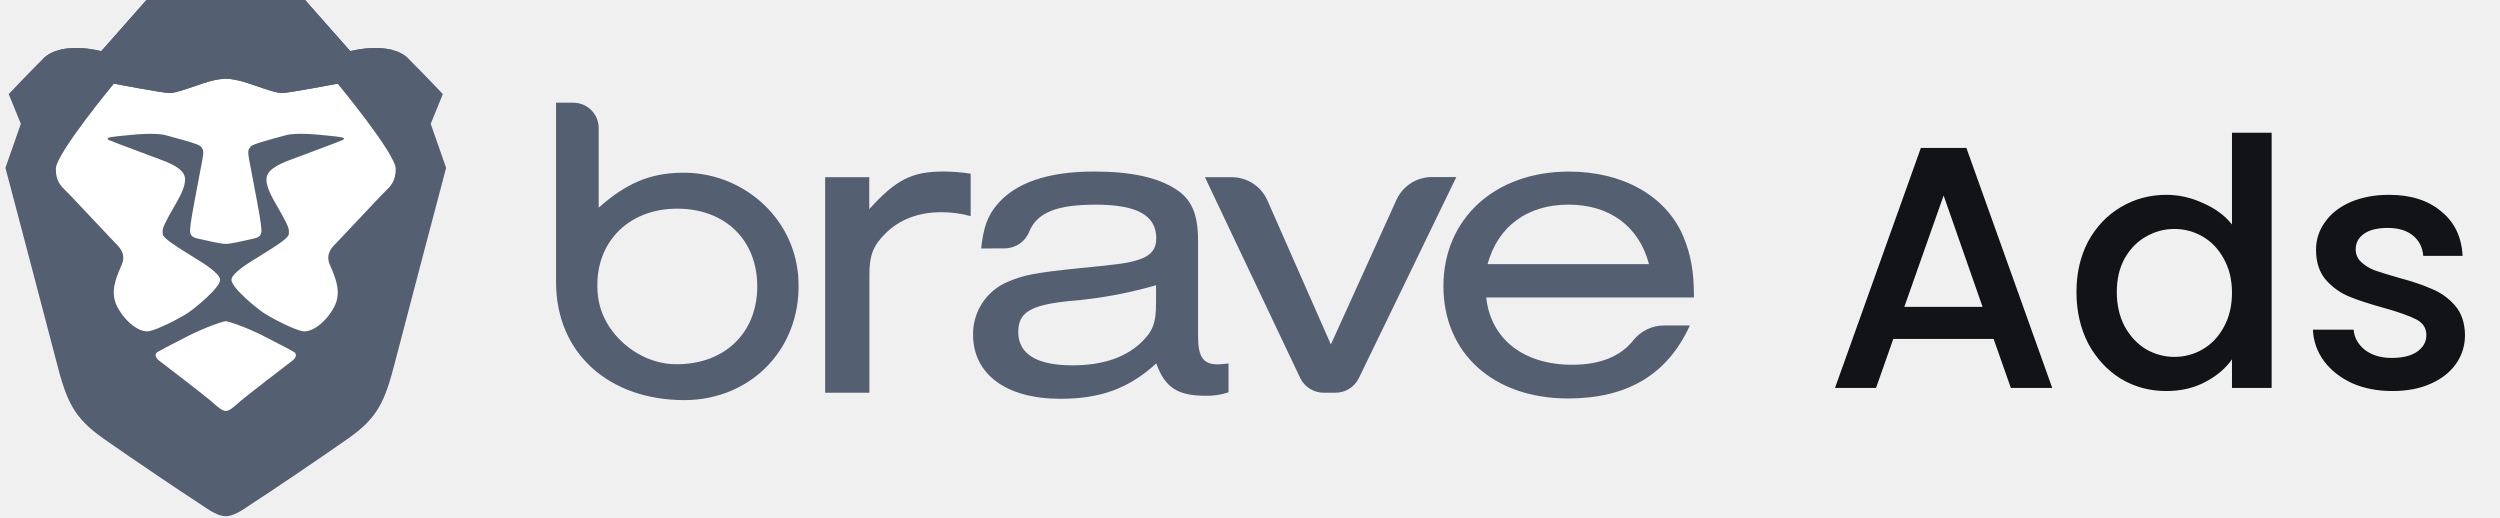
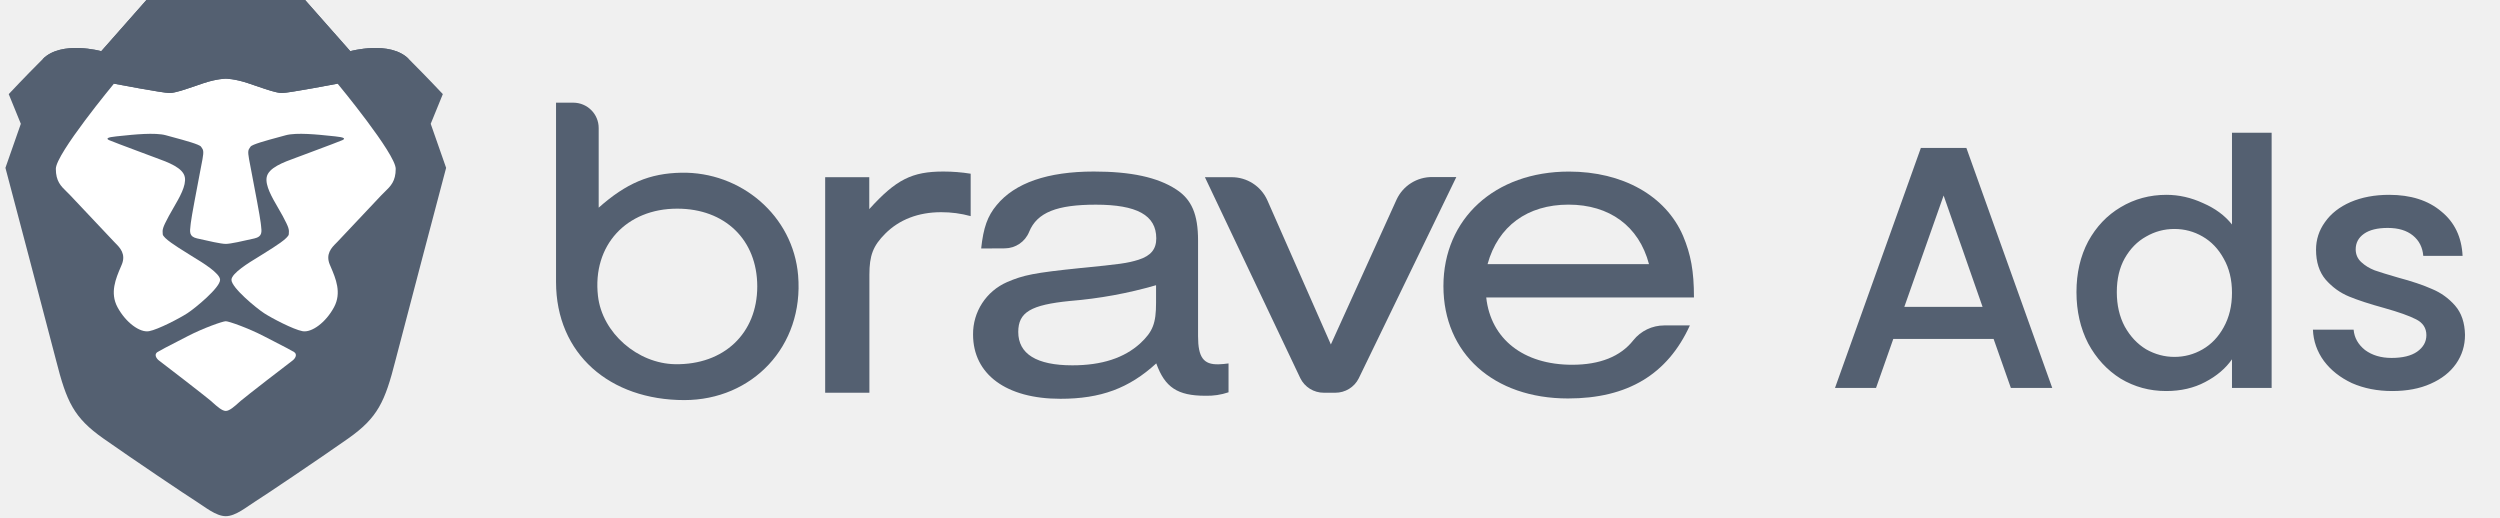
<svg xmlns="http://www.w3.org/2000/svg" width="116" height="24" viewBox="0 0 116 24" fill="none">
-   <path fill-rule="evenodd" clip-rule="evenodd" d="M19.985 5.745L20.547 4.367C20.547 4.367 19.831 3.601 18.962 2.733C18.093 1.865 16.253 2.375 16.253 2.375L14.157 0H10.476H6.795L4.699 2.375C4.699 2.375 2.859 1.865 1.99 2.733C1.121 3.601 0.405 4.367 0.405 4.367L0.967 5.745L0.252 7.788C0.252 7.788 2.357 15.752 2.603 16.724C3.089 18.639 3.421 19.38 4.801 20.35C6.182 21.32 8.687 23.005 9.096 23.26C9.505 23.516 10.016 23.951 10.476 23.951C10.936 23.951 11.447 23.516 11.856 23.26C12.265 23.005 14.77 21.32 16.15 20.35C17.531 19.38 17.863 18.639 18.349 16.724C18.595 15.752 20.7 7.788 20.7 7.788L19.985 5.745Z" fill="#546071" />
-   <path d="M13.083 4.316C13.39 4.316 15.665 3.882 15.665 3.882C15.665 3.882 18.361 7.137 18.361 7.833C18.361 8.408 18.129 8.633 17.856 8.898C17.799 8.954 17.739 9.011 17.68 9.074L15.659 11.218C15.639 11.239 15.617 11.262 15.593 11.285C15.391 11.488 15.094 11.786 15.304 12.282C15.318 12.315 15.332 12.349 15.347 12.383C15.577 12.92 15.861 13.583 15.499 14.254C15.115 14.969 14.457 15.446 14.035 15.367C13.613 15.288 12.623 14.771 12.259 14.535C11.895 14.299 10.74 13.348 10.74 12.984C10.74 12.68 11.57 12.175 11.974 11.93C12.054 11.881 12.117 11.843 12.154 11.818C12.195 11.79 12.265 11.747 12.351 11.694C12.719 11.465 13.384 11.053 13.4 10.87C13.421 10.644 13.413 10.578 13.117 10.021C13.053 9.902 12.979 9.775 12.903 9.644C12.621 9.159 12.304 8.615 12.374 8.225C12.453 7.786 13.143 7.533 13.727 7.32C13.8 7.293 13.872 7.267 13.94 7.241C14.111 7.177 14.325 7.097 14.549 7.013C15.132 6.795 15.78 6.552 15.887 6.503C16.035 6.435 15.997 6.37 15.549 6.328C15.49 6.322 15.416 6.314 15.331 6.305C14.777 6.246 13.753 6.138 13.256 6.276C13.158 6.303 13.048 6.333 12.933 6.364C12.374 6.515 11.689 6.701 11.624 6.807C11.612 6.826 11.601 6.842 11.59 6.857C11.527 6.947 11.486 7.005 11.556 7.385C11.576 7.498 11.619 7.72 11.672 7.995C11.826 8.801 12.067 10.057 12.097 10.339C12.102 10.379 12.106 10.417 12.111 10.454C12.149 10.768 12.175 10.978 11.809 11.062C11.779 11.069 11.747 11.076 11.713 11.084C11.3 11.178 10.695 11.317 10.476 11.317C10.257 11.317 9.651 11.178 9.238 11.083C9.205 11.076 9.173 11.069 9.143 11.062C8.776 10.978 8.802 10.768 8.841 10.454C8.845 10.417 8.85 10.379 8.854 10.339C8.885 10.057 9.126 8.797 9.28 7.992C9.333 7.718 9.375 7.497 9.396 7.385C9.466 7.005 9.424 6.947 9.362 6.857C9.351 6.842 9.34 6.826 9.328 6.807C9.262 6.701 8.577 6.515 8.018 6.364C7.903 6.333 7.794 6.303 7.696 6.276C7.198 6.138 6.175 6.246 5.62 6.305C5.536 6.314 5.462 6.322 5.403 6.328C4.955 6.37 4.916 6.435 5.064 6.503C5.171 6.552 5.819 6.795 6.402 7.013C6.626 7.097 6.841 7.177 7.011 7.241C7.08 7.267 7.151 7.293 7.224 7.32C7.809 7.533 8.498 7.786 8.577 8.225C8.647 8.615 8.331 9.159 8.049 9.644C7.972 9.775 7.898 9.902 7.835 10.021C7.538 10.578 7.531 10.644 7.551 10.87C7.568 11.053 8.232 11.465 8.601 11.694C8.686 11.747 8.756 11.79 8.798 11.818C8.834 11.843 8.898 11.881 8.978 11.93C9.381 12.175 10.212 12.68 10.212 12.984C10.212 13.348 9.057 14.299 8.693 14.535C8.329 14.771 7.338 15.288 6.917 15.367C6.495 15.446 5.837 14.969 5.452 14.254C5.091 13.583 5.375 12.92 5.605 12.383C5.619 12.349 5.634 12.315 5.648 12.282C5.857 11.786 5.56 11.488 5.358 11.285C5.335 11.261 5.313 11.239 5.293 11.218L3.271 9.074C3.212 9.011 3.153 8.954 3.096 8.898C2.823 8.633 2.591 8.408 2.591 7.833C2.591 7.137 5.287 3.882 5.287 3.882C5.287 3.882 7.562 4.316 7.869 4.316C8.113 4.316 8.586 4.153 9.079 3.984C9.203 3.941 9.329 3.897 9.453 3.856C10.067 3.652 10.476 3.65 10.476 3.65C10.476 3.65 10.885 3.652 11.498 3.856C11.622 3.897 11.748 3.941 11.873 3.984C12.366 4.153 12.838 4.316 13.083 4.316Z" fill="white" />
-   <path d="M12.693 15.83C13.173 16.078 13.515 16.253 13.644 16.334C13.81 16.438 13.709 16.635 13.557 16.742C13.405 16.85 11.362 18.43 11.164 18.604C11.138 18.627 11.111 18.651 11.083 18.676C10.892 18.848 10.649 19.068 10.476 19.068C10.303 19.068 10.059 18.848 9.868 18.676C9.84 18.651 9.813 18.627 9.788 18.604C9.59 18.43 7.547 16.85 7.395 16.742C7.243 16.635 7.141 16.438 7.308 16.334C7.437 16.253 7.779 16.077 8.26 15.83C8.401 15.757 8.554 15.678 8.717 15.594C9.438 15.222 10.336 14.905 10.476 14.905C10.616 14.905 11.514 15.222 12.234 15.594C12.398 15.678 12.551 15.757 12.693 15.83Z" fill="white" />
+   <path fill-rule="evenodd" clip-rule="evenodd" d="M19.985 5.745L20.547 4.367C20.547 4.367 19.831 3.601 18.962 2.733C18.093 1.865 16.253 2.375 16.253 2.375L14.157 0H10.476H6.795L4.699 2.375C4.699 2.375 2.859 1.865 1.99 2.733C1.121 3.601 0.405 4.367 0.405 4.367L0.967 5.745L0.252 7.788C0.252 7.788 2.357 15.752 2.603 16.724C3.089 18.639 3.421 19.38 4.802 20.35C6.182 21.32 8.687 23.005 9.096 23.26C9.505 23.516 10.016 23.951 10.476 23.951C10.936 23.951 11.447 23.516 11.856 23.26C12.265 23.005 14.77 21.32 16.151 20.35C17.531 19.38 17.863 18.639 18.349 16.724C18.595 15.752 20.7 7.788 20.7 7.788L19.985 5.745Z" fill="#546071" />
+   <path d="M13.083 4.316C13.39 4.316 15.665 3.882 15.665 3.882C15.665 3.882 18.361 7.137 18.361 7.833C18.361 8.408 18.129 8.633 17.856 8.898C17.799 8.954 17.739 9.011 17.68 9.074L15.659 11.218C15.639 11.239 15.617 11.261 15.593 11.285C15.391 11.488 15.094 11.786 15.304 12.282C15.318 12.315 15.332 12.349 15.347 12.383C15.577 12.92 15.861 13.583 15.499 14.254C15.115 14.969 14.457 15.446 14.035 15.367C13.613 15.288 12.623 14.771 12.259 14.535C11.895 14.299 10.74 13.348 10.74 12.984C10.74 12.68 11.57 12.175 11.974 11.93C12.054 11.881 12.117 11.843 12.154 11.818C12.195 11.79 12.265 11.747 12.351 11.694C12.719 11.465 13.384 11.053 13.4 10.87C13.421 10.644 13.413 10.578 13.117 10.021C13.053 9.902 12.979 9.775 12.903 9.644C12.621 9.159 12.304 8.615 12.374 8.225C12.453 7.786 13.143 7.533 13.727 7.32C13.8 7.293 13.872 7.267 13.94 7.241C14.111 7.177 14.325 7.097 14.549 7.013C15.132 6.795 15.78 6.552 15.887 6.503C16.035 6.435 15.997 6.37 15.549 6.327C15.49 6.322 15.416 6.314 15.331 6.305C14.777 6.246 13.753 6.138 13.256 6.276C13.158 6.303 13.048 6.333 12.933 6.364C12.374 6.515 11.689 6.701 11.624 6.807C11.612 6.826 11.601 6.842 11.59 6.857C11.527 6.947 11.486 7.005 11.556 7.385C11.576 7.498 11.619 7.72 11.672 7.995C11.826 8.801 12.067 10.057 12.097 10.339C12.102 10.379 12.106 10.417 12.111 10.454C12.149 10.768 12.175 10.978 11.809 11.062C11.779 11.069 11.747 11.076 11.713 11.084C11.3 11.178 10.695 11.317 10.476 11.317C10.257 11.317 9.651 11.178 9.238 11.083C9.205 11.076 9.173 11.069 9.143 11.062C8.776 10.978 8.802 10.768 8.841 10.454C8.845 10.417 8.85 10.379 8.854 10.339C8.885 10.057 9.126 8.797 9.28 7.992C9.333 7.718 9.375 7.497 9.396 7.385C9.466 7.005 9.424 6.947 9.362 6.857C9.351 6.842 9.34 6.826 9.328 6.807C9.262 6.701 8.577 6.515 8.018 6.364C7.903 6.333 7.794 6.303 7.696 6.276C7.198 6.138 6.175 6.246 5.62 6.305C5.536 6.314 5.462 6.322 5.403 6.327C4.955 6.37 4.916 6.435 5.064 6.503C5.171 6.552 5.819 6.795 6.402 7.013C6.626 7.097 6.841 7.177 7.011 7.241C7.08 7.267 7.151 7.293 7.224 7.32C7.809 7.533 8.498 7.786 8.577 8.225C8.647 8.615 8.331 9.158 8.049 9.644C7.972 9.775 7.898 9.902 7.835 10.021C7.538 10.578 7.531 10.644 7.551 10.87C7.568 11.053 8.232 11.465 8.601 11.694C8.686 11.747 8.756 11.79 8.798 11.818C8.834 11.843 8.898 11.881 8.978 11.93C9.381 12.175 10.212 12.68 10.212 12.984C10.212 13.348 9.057 14.299 8.693 14.535C8.329 14.771 7.338 15.288 6.917 15.367C6.495 15.446 5.837 14.969 5.452 14.254C5.091 13.583 5.375 12.92 5.605 12.383C5.619 12.349 5.634 12.315 5.648 12.282C5.857 11.786 5.56 11.488 5.358 11.285C5.335 11.261 5.313 11.239 5.293 11.218L3.271 9.074C3.212 9.011 3.153 8.954 3.096 8.898C2.823 8.633 2.591 8.408 2.591 7.833C2.591 7.137 5.287 3.882 5.287 3.882C5.287 3.882 7.562 4.316 7.869 4.316C8.113 4.316 8.586 4.153 9.079 3.984C9.203 3.941 9.329 3.897 9.453 3.856C10.067 3.652 10.476 3.65 10.476 3.65C10.476 3.65 10.885 3.652 11.498 3.856C11.622 3.897 11.748 3.941 11.873 3.984C12.366 4.153 12.838 4.316 13.083 4.316Z" fill="white" />
+   <path d="M12.693 15.83C13.173 16.078 13.515 16.253 13.644 16.334C13.81 16.438 13.709 16.635 13.557 16.742C13.405 16.85 11.362 18.43 11.164 18.604C11.138 18.627 11.111 18.651 11.083 18.676C10.892 18.848 10.649 19.068 10.476 19.068C10.303 19.068 10.059 18.848 9.868 18.676C9.84 18.651 9.813 18.627 9.788 18.604C9.59 18.43 7.547 16.85 7.395 16.742C7.243 16.635 7.141 16.438 7.308 16.334C7.437 16.253 7.779 16.077 8.26 15.83C8.401 15.757 8.554 15.678 8.717 15.594C9.438 15.221 10.336 14.905 10.476 14.905C10.616 14.905 11.514 15.221 12.234 15.594C12.398 15.678 12.551 15.757 12.693 15.83Z" fill="white" />
  <path fill-rule="evenodd" clip-rule="evenodd" d="M16.253 2.375L14.157 0H10.476H6.795L4.699 2.375C4.699 2.375 2.859 1.865 1.99 2.733C1.99 2.733 4.444 2.511 5.287 3.882C5.287 3.882 7.562 4.316 7.869 4.316C8.175 4.316 8.84 4.06 9.453 3.856C10.067 3.652 10.476 3.65 10.476 3.65C10.476 3.65 10.885 3.652 11.498 3.856C12.112 4.06 12.776 4.316 13.083 4.316C13.39 4.316 15.665 3.882 15.665 3.882C16.508 2.511 18.962 2.733 18.962 2.733C18.093 1.865 16.253 2.375 16.253 2.375Z" fill="#546071" />
-   <path fill-rule="evenodd" clip-rule="evenodd" d="M25.8 13.081V4.765H26.599C27.251 4.765 27.779 5.29 27.779 5.938V9.636C29.06 8.499 30.149 8.043 31.601 8.014C34.386 7.957 36.803 10.016 37.033 12.779C37.308 16.08 34.896 18.565 31.753 18.565C28.304 18.565 25.8 16.436 25.8 13.081ZM27.746 13.734C27.941 15.453 29.59 16.872 31.328 16.9C33.594 16.934 35.137 15.465 35.137 13.291C35.137 11.117 33.628 9.683 31.427 9.683C29.074 9.677 27.478 11.379 27.746 13.734Z" fill="#546071" />
+   <path fill-rule="evenodd" clip-rule="evenodd" d="M25.8 13.081V4.764H26.599C27.251 4.764 27.779 5.29 27.779 5.938V9.636C29.06 8.498 30.149 8.043 31.601 8.014C34.386 7.957 36.803 10.016 37.033 12.779C37.308 16.08 34.896 18.564 31.753 18.564C28.304 18.564 25.8 16.435 25.8 13.081ZM27.746 13.734C27.941 15.453 29.59 16.872 31.328 16.899C33.594 16.934 35.137 15.465 35.137 13.291C35.137 11.117 33.628 9.682 31.427 9.682C29.074 9.677 27.478 11.378 27.746 13.734Z" fill="#546071" />
  <path fill-rule="evenodd" clip-rule="evenodd" d="M40.334 8.222V9.703C41.579 8.328 42.316 7.959 43.774 7.959C44.197 7.959 44.621 7.993 45.039 8.06V10.028C44.593 9.906 44.131 9.844 43.668 9.846C42.613 9.846 41.728 10.189 41.078 10.839C40.509 11.408 40.34 11.853 40.34 12.746V18.224H38.288V8.222H40.334Z" fill="#546071" />
-   <path fill-rule="evenodd" clip-rule="evenodd" d="M45.526 11.53C45.631 10.555 45.821 10.028 46.242 9.521C47.087 8.49 48.606 7.959 50.757 7.959C52.467 7.959 53.712 8.224 54.577 8.791C55.295 9.256 55.59 9.947 55.59 11.164V15.606C55.59 16.58 55.844 16.924 56.54 16.905C56.695 16.899 56.85 16.885 57.004 16.863V18.202C56.658 18.32 56.294 18.374 55.928 18.363C54.642 18.363 54.052 17.979 53.651 16.862C52.386 18.018 51.077 18.504 49.2 18.504C46.69 18.504 45.15 17.369 45.15 15.521C45.139 14.468 45.761 13.51 46.731 13.088C47.491 12.764 47.955 12.662 50.127 12.439C51.983 12.257 52.301 12.215 52.828 12.052C53.397 11.87 53.651 11.566 53.651 11.059C53.651 9.983 52.745 9.497 50.846 9.497C49.05 9.497 48.124 9.851 47.753 10.755C47.569 11.217 47.122 11.522 46.622 11.524L45.526 11.53ZM53.641 13.234C52.34 13.611 51.003 13.856 49.652 13.965C47.817 14.147 47.247 14.492 47.247 15.405C47.247 16.418 48.092 16.951 49.758 16.951C51.129 16.951 52.163 16.607 52.902 15.937C53.492 15.389 53.641 15.004 53.641 14.047V13.234Z" fill="#546071" />
-   <path fill-rule="evenodd" clip-rule="evenodd" d="M61.956 18.223H61.428C60.962 18.225 60.536 17.962 60.333 17.546L55.908 8.222H57.137C57.853 8.216 58.506 8.632 58.8 9.282L61.752 15.983L64.803 9.256C65.102 8.616 65.748 8.209 66.457 8.215H67.574L63.045 17.556C62.84 17.967 62.417 18.225 61.956 18.223Z" fill="#546071" />
-   <path fill-rule="evenodd" clip-rule="evenodd" d="M68.961 13.802C69.171 15.73 70.687 16.925 72.947 16.925C74.23 16.925 75.192 16.546 75.787 15.788C76.135 15.353 76.662 15.1 77.221 15.101H78.41C77.374 17.372 75.52 18.489 72.756 18.489C69.302 18.489 66.975 16.4 66.975 13.276C66.975 10.152 69.359 7.961 72.799 7.961C75.287 7.961 77.288 9.076 78.094 10.944C78.453 11.803 78.6 12.566 78.6 13.803L68.961 13.802ZM76.513 12.255C76.048 10.49 74.677 9.495 72.778 9.495C70.879 9.495 69.508 10.49 69.023 12.255H76.513Z" fill="#546071" />
-   <path d="M92.504 15.728H87.848L87.048 18H85.144L89.128 6.864H91.24L95.224 18H93.304L92.504 15.728ZM91.992 14.24L90.184 9.072L88.36 14.24H91.992ZM96.348 13.552C96.348 12.667 96.53 11.883 96.892 11.2C97.266 10.517 97.767 9.989 98.396 9.616C99.036 9.232 99.746 9.04 100.524 9.04C101.1 9.04 101.666 9.168 102.22 9.424C102.786 9.669 103.234 10 103.564 10.416V6.16H105.404V18H103.564V16.672C103.266 17.099 102.85 17.451 102.316 17.728C101.794 18.005 101.191 18.144 100.508 18.144C99.74 18.144 99.036 17.952 98.396 17.568C97.767 17.173 97.266 16.629 96.892 15.936C96.53 15.232 96.348 14.437 96.348 13.552ZM103.564 13.584C103.564 12.976 103.436 12.448 103.18 12C102.935 11.552 102.61 11.211 102.204 10.976C101.799 10.741 101.362 10.624 100.892 10.624C100.423 10.624 99.986 10.741 99.58 10.976C99.175 11.2 98.844 11.536 98.588 11.984C98.343 12.421 98.22 12.944 98.22 13.552C98.22 14.16 98.343 14.693 98.588 15.152C98.844 15.611 99.175 15.963 99.58 16.208C99.996 16.443 100.434 16.56 100.892 16.56C101.362 16.56 101.799 16.443 102.204 16.208C102.61 15.973 102.935 15.632 103.18 15.184C103.436 14.725 103.564 14.192 103.564 13.584ZM111 18.144C110.307 18.144 109.683 18.021 109.128 17.776C108.584 17.52 108.152 17.179 107.832 16.752C107.512 16.315 107.341 15.829 107.32 15.296H109.208C109.24 15.669 109.416 15.984 109.736 16.24C110.067 16.485 110.477 16.608 110.968 16.608C111.48 16.608 111.875 16.512 112.152 16.32C112.44 16.117 112.584 15.861 112.584 15.552C112.584 15.221 112.424 14.976 112.104 14.816C111.795 14.656 111.299 14.48 110.616 14.288C109.955 14.107 109.416 13.931 109 13.76C108.584 13.589 108.221 13.328 107.912 12.976C107.613 12.624 107.464 12.16 107.464 11.584C107.464 11.115 107.603 10.688 107.88 10.304C108.157 9.909 108.552 9.6 109.064 9.376C109.587 9.152 110.184 9.04 110.856 9.04C111.859 9.04 112.664 9.296 113.272 9.808C113.891 10.309 114.221 10.997 114.264 11.872H112.44C112.408 11.477 112.248 11.163 111.96 10.928C111.672 10.693 111.283 10.576 110.792 10.576C110.312 10.576 109.944 10.667 109.688 10.848C109.432 11.029 109.304 11.269 109.304 11.568C109.304 11.803 109.389 12 109.56 12.16C109.731 12.32 109.939 12.448 110.184 12.544C110.429 12.629 110.792 12.741 111.272 12.88C111.912 13.051 112.435 13.227 112.84 13.408C113.256 13.579 113.613 13.835 113.912 14.176C114.211 14.517 114.365 14.971 114.376 15.536C114.376 16.037 114.237 16.485 113.96 16.88C113.683 17.275 113.288 17.584 112.776 17.808C112.275 18.032 111.683 18.144 111 18.144Z" fill="#111317" />
+   <path fill-rule="evenodd" clip-rule="evenodd" d="M45.526 11.53C45.631 10.555 45.821 10.028 46.242 9.521C47.087 8.49 48.606 7.959 50.757 7.959C52.467 7.959 53.712 8.223 54.577 8.79C55.295 9.256 55.59 9.947 55.59 11.164V15.605C55.59 16.58 55.844 16.923 56.54 16.904C56.695 16.899 56.85 16.885 57.004 16.863V18.202C56.658 18.32 56.294 18.374 55.928 18.363C54.642 18.363 54.052 17.978 53.651 16.861C52.386 18.018 51.077 18.504 49.2 18.504C46.69 18.504 45.15 17.368 45.15 15.521C45.139 14.468 45.761 13.51 46.731 13.088C47.491 12.763 47.955 12.662 50.127 12.438C51.983 12.256 52.301 12.215 52.828 12.052C53.397 11.87 53.651 11.566 53.651 11.059C53.651 9.983 52.745 9.497 50.846 9.497C49.05 9.497 48.124 9.851 47.753 10.755C47.569 11.217 47.122 11.521 46.622 11.524L45.526 11.53ZM53.641 13.234C52.34 13.611 51.003 13.855 49.652 13.964C47.817 14.146 47.247 14.492 47.247 15.404C47.247 16.418 48.092 16.951 49.758 16.951C51.129 16.951 52.163 16.607 52.902 15.937C53.492 15.389 53.641 15.004 53.641 14.047V13.234Z" fill="#546071" />
+   <path fill-rule="evenodd" clip-rule="evenodd" d="M61.956 18.223H61.428C60.962 18.225 60.536 17.962 60.333 17.545L55.908 8.222H57.137C57.853 8.216 58.505 8.632 58.8 9.282L61.752 15.983L64.803 9.256C65.102 8.616 65.748 8.209 66.457 8.215H67.574L63.045 17.556C62.84 17.967 62.417 18.225 61.956 18.223Z" fill="#546071" />
+   <path fill-rule="evenodd" clip-rule="evenodd" d="M68.961 13.801C69.171 15.729 70.687 16.925 72.947 16.925C74.23 16.925 75.192 16.545 75.787 15.788C76.135 15.353 76.662 15.1 77.221 15.1H78.41C77.374 17.372 75.52 18.489 72.756 18.489C69.302 18.489 66.975 16.399 66.975 13.275C66.975 10.151 69.359 7.961 72.799 7.961C75.287 7.961 77.288 9.076 78.094 10.944C78.453 11.803 78.6 12.566 78.6 13.803L68.961 13.801ZM76.513 12.255C76.048 10.49 74.677 9.495 72.778 9.495C70.879 9.495 69.508 10.49 69.023 12.255H76.513Z" fill="#546071" />
+   <path d="M92.504 15.728H87.848L87.048 18H85.144L89.128 6.864H91.24L95.224 18H93.304L92.504 15.728ZM91.992 14.24L90.184 9.072L88.36 14.24H91.992ZM96.348 13.552C96.348 12.667 96.53 11.883 96.892 11.2C97.266 10.517 97.767 9.989 98.396 9.616C99.036 9.232 99.746 9.04 100.524 9.04C101.1 9.04 101.666 9.168 102.22 9.424C102.786 9.669 103.234 10 103.564 10.416V6.16H105.404V18H103.564V16.672C103.266 17.099 102.85 17.451 102.316 17.728C101.794 18.005 101.191 18.144 100.508 18.144C99.74 18.144 99.036 17.952 98.396 17.568C97.767 17.173 97.266 16.629 96.892 15.936C96.53 15.232 96.348 14.437 96.348 13.552ZM103.564 13.584C103.564 12.976 103.436 12.448 103.18 12C102.935 11.552 102.61 11.211 102.204 10.976C101.799 10.741 101.362 10.624 100.892 10.624C100.423 10.624 99.986 10.741 99.58 10.976C99.175 11.2 98.844 11.536 98.588 11.984C98.343 12.421 98.22 12.944 98.22 13.552C98.22 14.16 98.343 14.693 98.588 15.152C98.844 15.611 99.175 15.963 99.58 16.208C99.996 16.443 100.434 16.56 100.892 16.56C101.362 16.56 101.799 16.443 102.204 16.208C102.61 15.973 102.935 15.632 103.18 15.184C103.436 14.725 103.564 14.192 103.564 13.584ZM111 18.144C110.307 18.144 109.683 18.021 109.128 17.776C108.584 17.52 108.152 17.179 107.832 16.752C107.512 16.315 107.341 15.829 107.32 15.296H109.208C109.24 15.669 109.416 15.984 109.736 16.24C110.067 16.485 110.477 16.608 110.968 16.608C111.48 16.608 111.875 16.512 112.152 16.32C112.44 16.117 112.584 15.861 112.584 15.552C112.584 15.221 112.424 14.976 112.104 14.816C111.795 14.656 111.299 14.48 110.616 14.288C109.955 14.107 109.416 13.931 109 13.76C108.584 13.589 108.221 13.328 107.912 12.976C107.613 12.624 107.464 12.16 107.464 11.584C107.464 11.115 107.603 10.688 107.88 10.304C108.157 9.909 108.552 9.6 109.064 9.376C109.587 9.152 110.184 9.04 110.856 9.04C111.859 9.04 112.664 9.296 113.272 9.808C113.891 10.309 114.221 10.997 114.264 11.872H112.44C112.408 11.477 112.248 11.163 111.96 10.928C111.672 10.693 111.283 10.576 110.792 10.576C110.312 10.576 109.944 10.667 109.688 10.848C109.432 11.029 109.304 11.269 109.304 11.568C109.304 11.803 109.389 12 109.56 12.16C109.731 12.32 109.939 12.448 110.184 12.544C110.429 12.629 110.792 12.741 111.272 12.88C111.912 13.051 112.435 13.227 112.84 13.408C113.256 13.579 113.613 13.835 113.912 14.176C114.211 14.517 114.365 14.971 114.376 15.536C114.376 16.037 114.237 16.485 113.96 16.88C113.683 17.275 113.288 17.584 112.776 17.808C112.275 18.032 111.683 18.144 111 18.144Z" fill="#546071" />
</svg>
